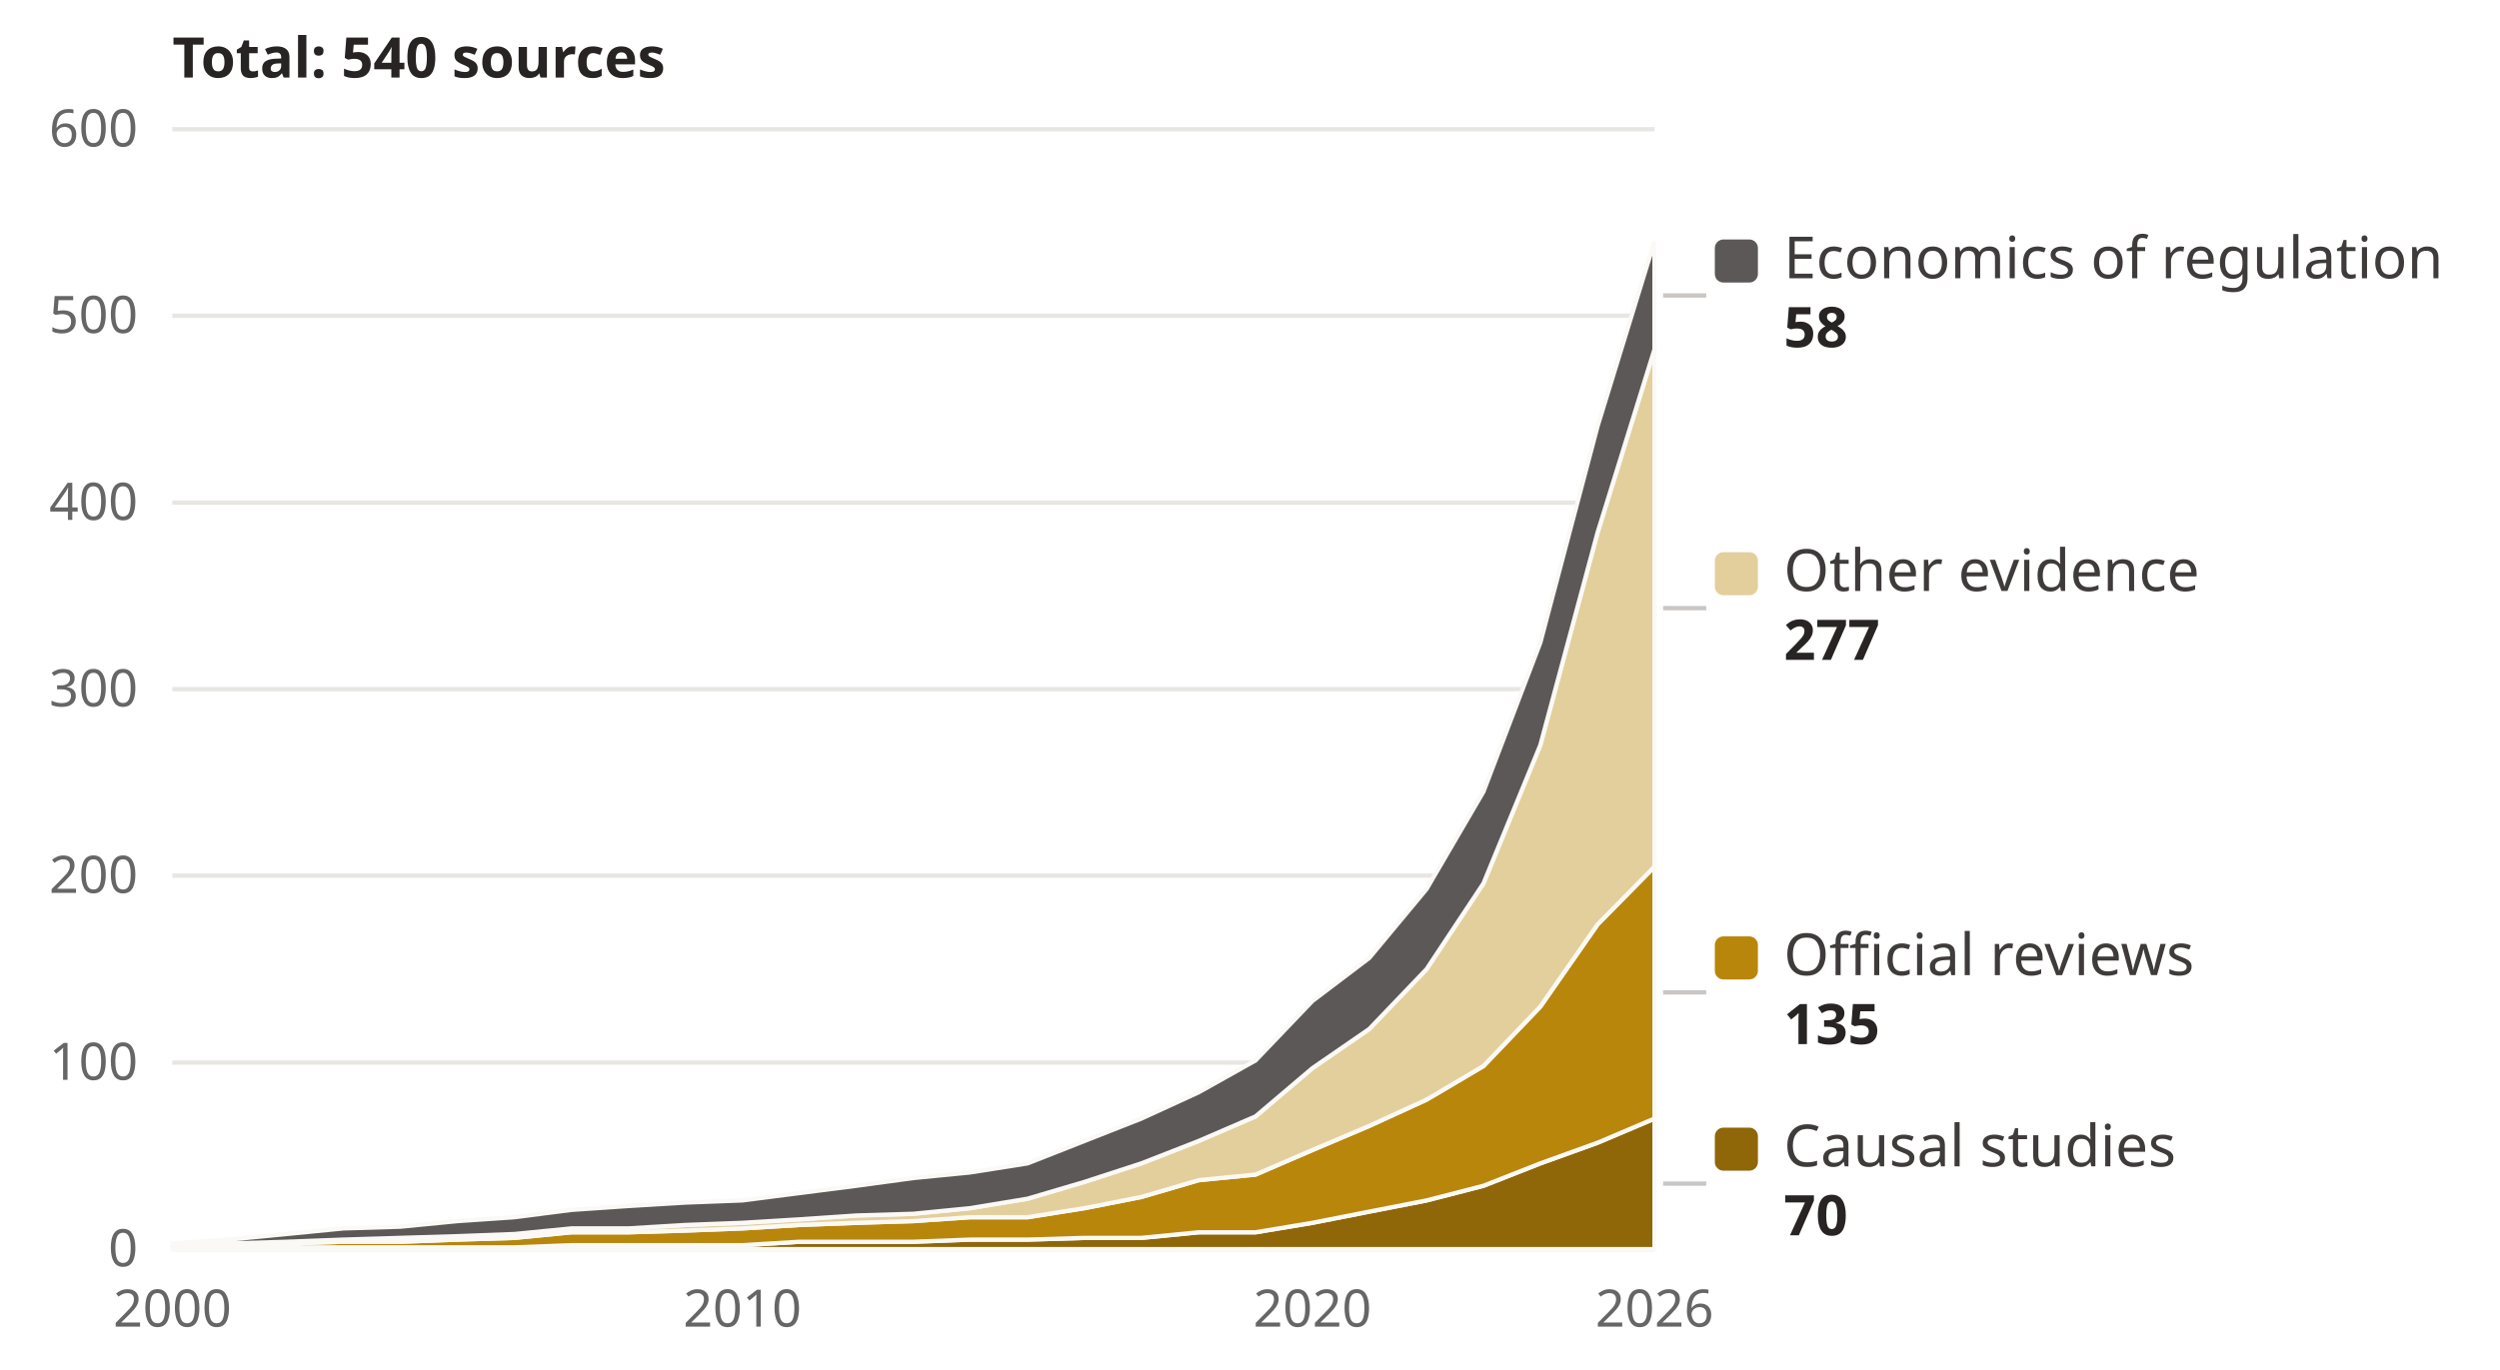
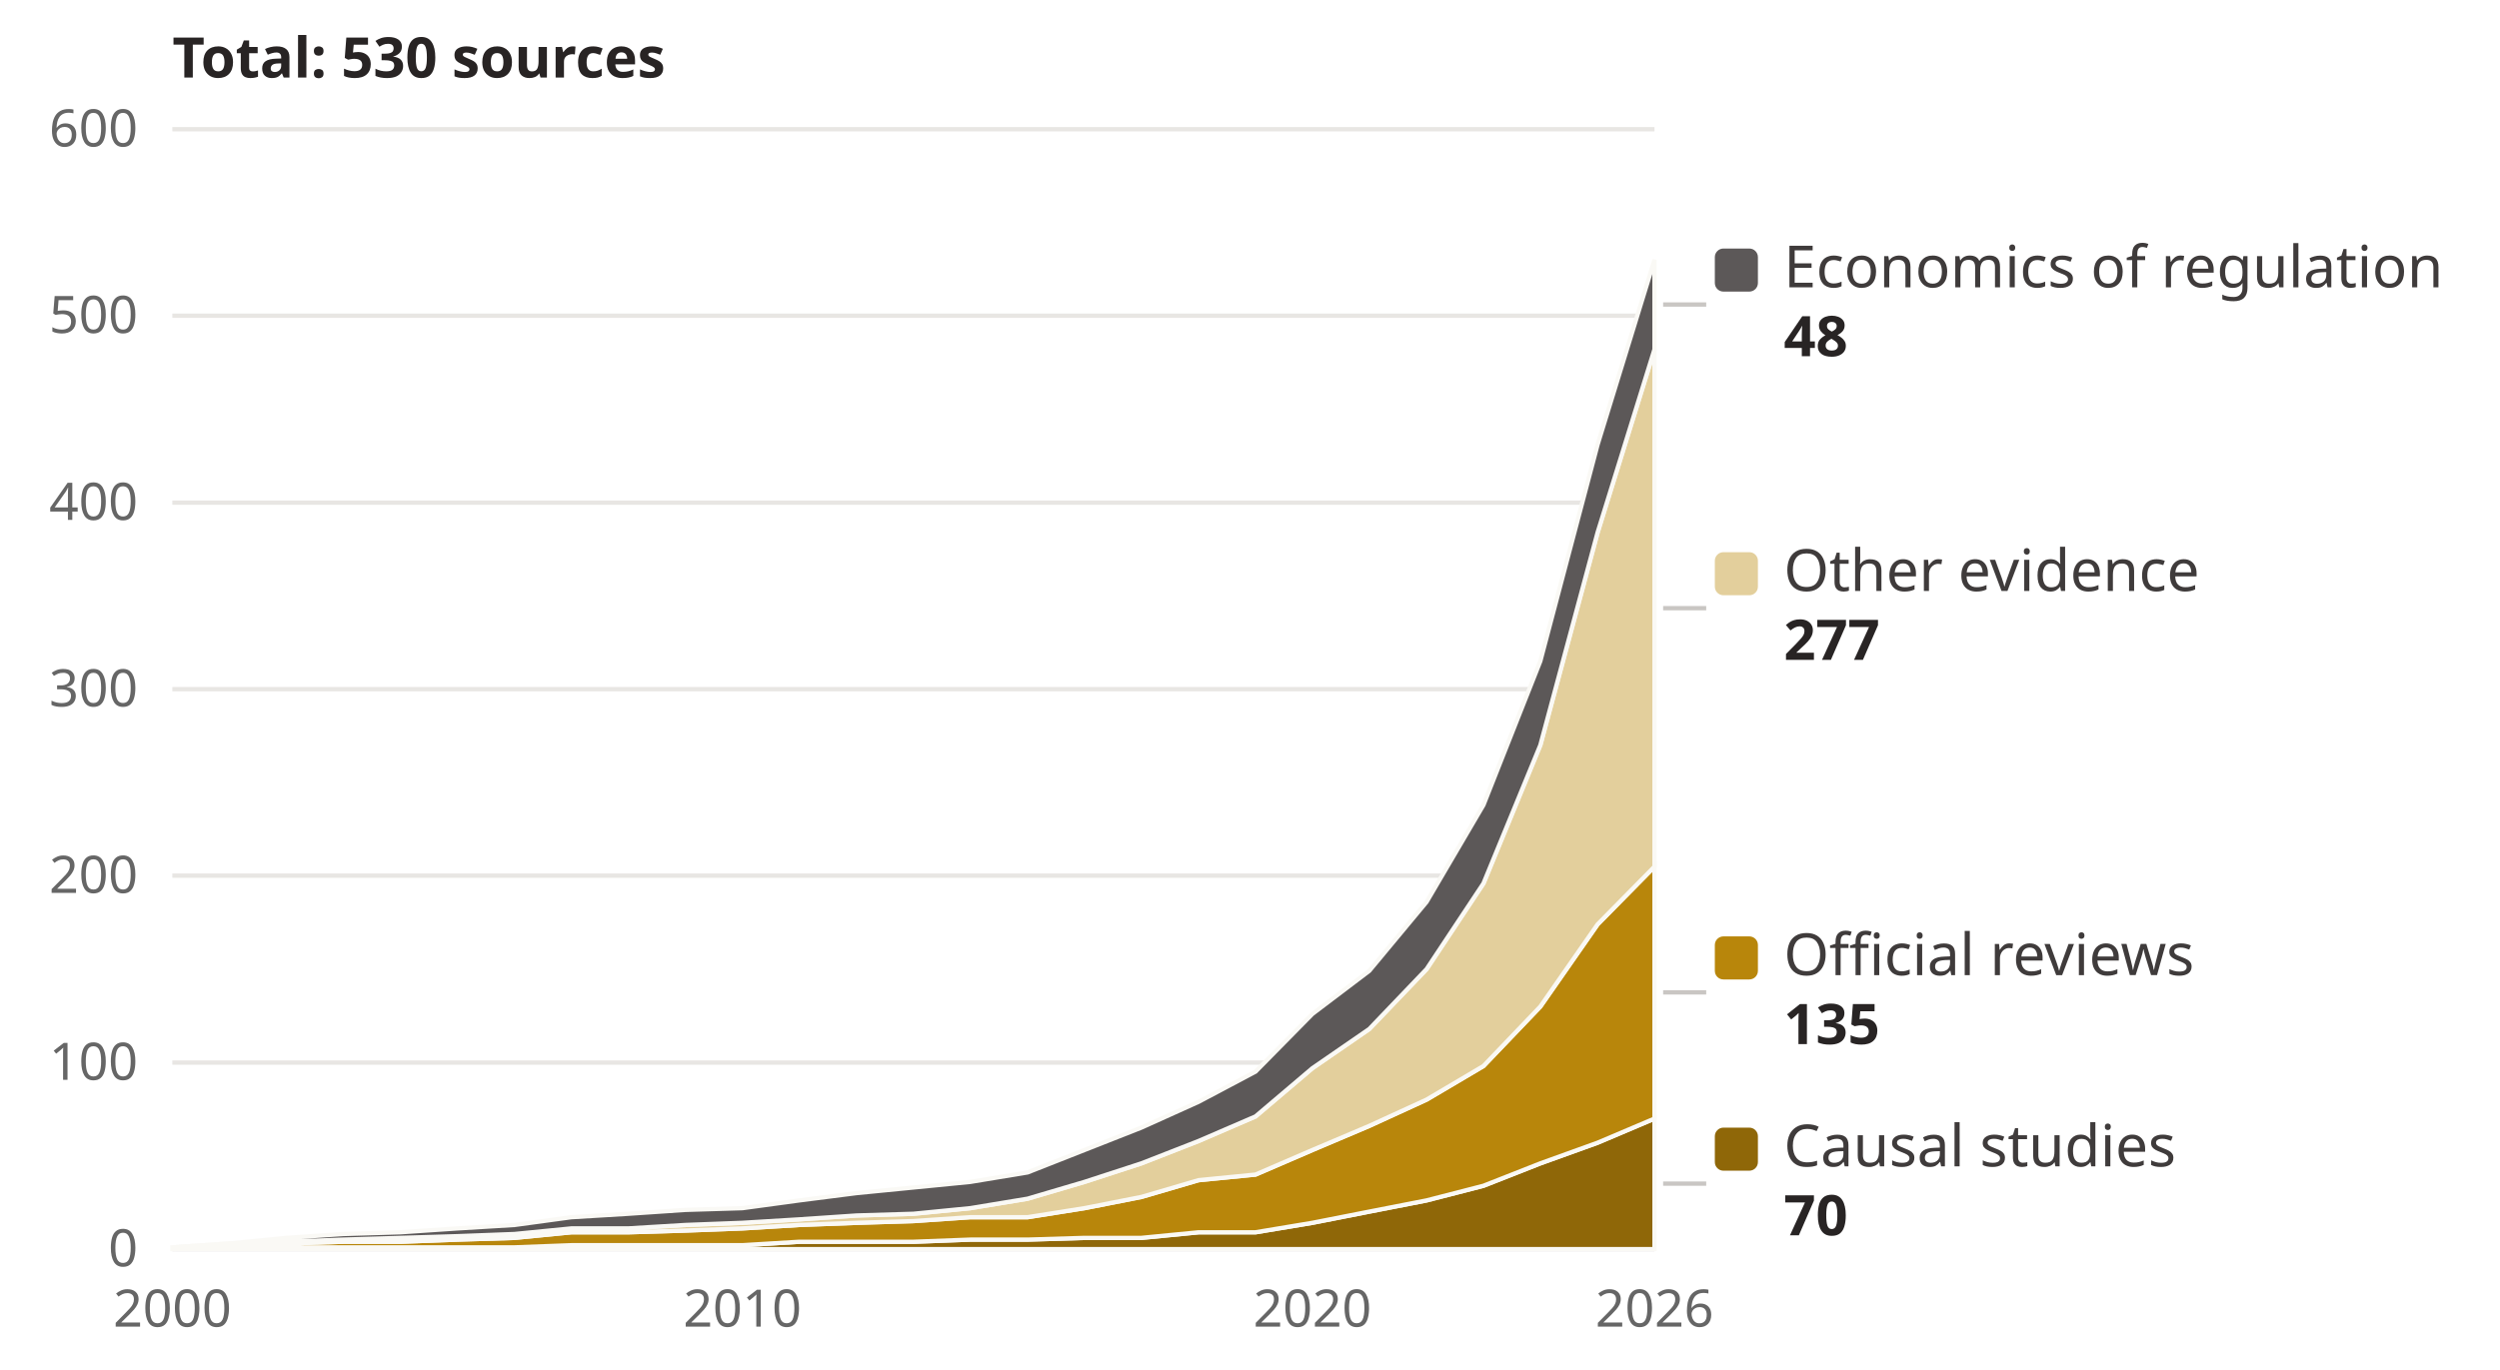
- <svg viewBox="0 0 580 318" width="100%" role="img" aria-label="Cumulative number of sources in the evidence library by type of study, 2000 to 2026: Causal studies 70; Official reviews 135; Other evidence 277; Economics of regulation 58">
+ <svg viewBox="0 0 580 318" width="100%" role="img" aria-label="Cumulative number of sources in the evidence library by type of study, 2000 to 2026: Causal studies 70; Official reviews 135; Other evidence 277; Economics of regulation 48">
  <line x1="40" x2="384" y1="290.0" y2="290.0" stroke="#C9C6C3" />
  <text x="32.0" y="294.0" text-anchor="end" font-family="DM Sans, sans-serif" font-size="12" fill="#666666">0</text>
  <line x1="40" x2="384" y1="246.7" y2="246.7" stroke="#E8E6E3" />
  <text x="32.0" y="250.7" text-anchor="end" font-family="DM Sans, sans-serif" font-size="12" fill="#666666">100</text>
  <line x1="40" x2="384" y1="203.3" y2="203.3" stroke="#E8E6E3" />
  <text x="32.0" y="207.3" text-anchor="end" font-family="DM Sans, sans-serif" font-size="12" fill="#666666">200</text>
  <line x1="40" x2="384" y1="160.0" y2="160.0" stroke="#E8E6E3" />
  <text x="32.0" y="164.0" text-anchor="end" font-family="DM Sans, sans-serif" font-size="12" fill="#666666">300</text>
  <line x1="40" x2="384" y1="116.7" y2="116.7" stroke="#E8E6E3" />
  <text x="32.0" y="120.7" text-anchor="end" font-family="DM Sans, sans-serif" font-size="12" fill="#666666">400</text>
  <line x1="40" x2="384" y1="73.3" y2="73.3" stroke="#E8E6E3" />
  <text x="32.0" y="77.3" text-anchor="end" font-family="DM Sans, sans-serif" font-size="12" fill="#666666">500</text>
  <line x1="40" x2="384" y1="30.0" y2="30.0" stroke="#E8E6E3" />
  <text x="32.0" y="34.0" text-anchor="end" font-family="DM Sans, sans-serif" font-size="12" fill="#666666">600</text>
  <text x="40.0" y="308.0" text-anchor="middle" font-family="DM Sans, sans-serif" font-size="12" fill="#666666">2000</text>
  <text x="172.3" y="308.0" text-anchor="middle" font-family="DM Sans, sans-serif" font-size="12" fill="#666666">2010</text>
  <text x="304.6" y="308.0" text-anchor="middle" font-family="DM Sans, sans-serif" font-size="12" fill="#666666">2020</text>
  <text x="384.0" y="308.0" text-anchor="middle" font-family="DM Sans, sans-serif" font-size="12" fill="#666666">2026</text>
  <polygon points="40.0,290.0 53.2,289.6 66.5,289.6 79.7,289.6 92.9,289.6 106.2,289.6 119.4,289.6 132.6,289.1 145.8,289.1 159.1,289.1 172.3,289.1 185.5,288.3 198.8,288.3 212.0,288.3 225.2,287.8 238.5,287.8 251.7,287.4 264.9,287.4 278.2,286.1 291.4,286.1 304.6,283.9 317.8,281.3 331.1,278.7 344.3,275.3 357.5,270.1 370.8,265.3 384.0,259.7 384.0,290.0 370.8,290.0 357.5,290.0 344.3,290.0 331.1,290.0 317.8,290.0 304.6,290.0 291.4,290.0 278.2,290.0 264.9,290.0 251.7,290.0 238.5,290.0 225.2,290.0 212.0,290.0 198.8,290.0 185.5,290.0 172.3,290.0 159.1,290.0 145.8,290.0 132.6,290.0 119.4,290.0 106.2,290.0 92.9,290.0 79.7,290.0 66.5,290.0 53.2,290.0 40.0,290.0" fill="#8F6708" stroke="#FAF9F5" stroke-width="1" />
  <polygon points="40.0,289.6 53.2,289.1 66.5,288.7 79.7,288.3 92.9,288.3 106.2,287.8 119.4,287.4 132.6,286.1 145.8,286.1 159.1,285.7 172.3,285.2 185.5,284.4 198.8,283.9 212.0,283.5 225.2,282.6 238.5,282.6 251.7,280.5 264.9,277.9 278.2,274.0 291.4,272.7 304.6,267.0 317.8,261.4 331.1,255.3 344.3,247.5 357.5,233.7 370.8,214.6 384.0,201.2 384.0,259.7 370.8,265.3 357.5,270.1 344.3,275.3 331.1,278.7 317.8,281.3 304.6,283.9 291.4,286.1 278.2,286.1 264.9,287.4 251.7,287.4 238.5,287.8 225.2,287.8 212.0,288.3 198.8,288.3 185.5,288.3 172.3,289.1 159.1,289.1 145.8,289.1 132.6,289.1 119.4,289.6 106.2,289.6 92.9,289.6 79.7,289.6 66.5,289.6 53.2,289.6 40.0,290.0" fill="#B8860B" stroke="#FAF9F5" stroke-width="1" />
  <polygon points="40.0,289.6 53.2,288.7 66.5,288.3 79.7,287.8 92.9,287.4 106.2,287.0 119.4,286.5 132.6,285.2 145.8,285.2 159.1,284.4 172.3,283.9 185.5,283.1 198.8,282.2 212.0,281.8 225.2,280.5 238.5,278.3 251.7,274.4 264.9,270.1 278.2,264.9 291.4,259.2 304.6,248.0 317.8,238.9 331.1,225.0 344.3,205.1 357.5,173.0 370.8,123.6 384.0,81.1 384.0,201.2 370.8,214.6 357.5,233.7 344.3,247.5 331.1,255.3 317.8,261.4 304.6,267.0 291.4,272.7 278.2,274.0 264.9,277.9 251.7,280.5 238.5,282.6 225.2,282.6 212.0,283.5 198.8,283.9 185.5,284.4 172.3,285.2 159.1,285.7 145.8,286.1 132.6,286.1 119.4,287.4 106.2,287.8 92.9,288.3 79.7,288.3 66.5,288.7 53.2,289.1 40.0,289.6" fill="#E3CF9C" stroke="#FAF9F5" stroke-width="1" />
-   <polygon points="40.0,288.7 53.2,287.8 66.5,286.5 79.7,285.2 92.9,284.8 106.2,283.5 119.4,282.6 132.6,280.9 145.8,280.0 159.1,279.2 172.3,278.7 185.5,277.0 198.8,275.3 212.0,273.5 225.2,272.2 238.5,270.1 251.7,264.9 264.9,259.7 278.2,253.6 291.4,246.2 304.6,232.4 317.8,222.4 331.1,206.4 344.3,183.8 357.5,149.2 370.8,98.9 384.0,56.0 384.0,81.1 370.8,123.6 357.5,173.0 344.3,205.1 331.1,225.0 317.8,238.9 304.6,248.0 291.4,259.2 278.2,264.9 264.9,270.1 251.7,274.4 238.5,278.3 225.2,280.5 212.0,281.8 198.8,282.2 185.5,283.1 172.3,283.9 159.1,284.4 145.8,285.2 132.6,285.2 119.4,286.5 106.2,287.0 92.9,287.4 79.7,287.8 66.5,288.3 53.2,288.7 40.0,289.6" fill="#5C5858" stroke="#FAF9F5" stroke-width="1" />
+   <polygon points="40.0,289.6 53.2,288.7 66.5,287.4 79.7,286.5 92.9,286.1 106.2,285.2 119.4,284.4 132.6,282.6 145.8,281.8 159.1,280.9 172.3,280.5 185.5,278.7 198.8,277.0 212.0,275.7 225.2,274.4 238.5,272.2 251.7,267.0 264.9,261.8 278.2,255.8 291.4,248.8 304.6,235.4 317.8,225.4 331.1,209.4 344.3,186.9 357.5,153.5 370.8,103.2 384.0,60.3 384.0,81.1 370.8,123.6 357.5,173.0 344.3,205.1 331.1,225.0 317.8,238.9 304.6,248.0 291.4,259.2 278.2,264.9 264.9,270.1 251.7,274.4 238.5,278.3 225.2,280.5 212.0,281.8 198.8,282.2 185.5,283.1 172.3,283.9 159.1,284.4 145.8,285.2 132.6,285.2 119.4,286.5 106.2,287.0 92.9,287.4 79.7,287.8 66.5,288.3 53.2,288.7 40.0,289.6" fill="#5C5858" stroke="#FAF9F5" stroke-width="1" />
  <line x1="386" x2="396" y1="274.8" y2="274.8" stroke="#C9C6C3" />
  <rect x="398" y="261.8" width="10" height="10" rx="2" fill="#8F6708" />
  <text x="414.0" y="270.8" text-anchor="start" font-family="DM Sans, sans-serif" font-size="13.5" fill="#3F3B3B">Causal studies</text>
  <text x="414.0" y="286.8" text-anchor="start" font-family="DM Sans, sans-serif" font-size="13" fill="#282424" font-weight="600">70</text>
  <line x1="386" x2="396" y1="230.4" y2="230.4" stroke="#C9C6C3" />
  <rect x="398" y="217.4" width="10" height="10" rx="2" fill="#B8860B" />
  <text x="414.0" y="226.4" text-anchor="start" font-family="DM Sans, sans-serif" font-size="13.5" fill="#3F3B3B">Official reviews</text>
  <text x="414.0" y="242.4" text-anchor="start" font-family="DM Sans, sans-serif" font-size="13" fill="#282424" font-weight="600">135</text>
  <line x1="386" x2="396" y1="141.2" y2="141.2" stroke="#C9C6C3" />
  <rect x="398" y="128.2" width="10" height="10" rx="2" fill="#E3CF9C" />
  <text x="414.0" y="137.2" text-anchor="start" font-family="DM Sans, sans-serif" font-size="13.5" fill="#3F3B3B">Other evidence</text>
  <text x="414.0" y="153.2" text-anchor="start" font-family="DM Sans, sans-serif" font-size="13" fill="#282424" font-weight="600">277</text>
-   <line x1="386" x2="396" y1="68.6" y2="68.6" stroke="#C9C6C3" />
-   <rect x="398" y="55.6" width="10" height="10" rx="2" fill="#5C5858" />
-   <text x="414.0" y="64.6" text-anchor="start" font-family="DM Sans, sans-serif" font-size="13.5" fill="#3F3B3B">Economics of regulation</text>
-   <text x="414.0" y="80.6" text-anchor="start" font-family="DM Sans, sans-serif" font-size="13" fill="#282424" font-weight="600">58</text>
-   <text x="40.0" y="18.0" text-anchor="start" font-family="DM Sans, sans-serif" font-size="13" fill="#282424" font-weight="600">Total: 540 sources</text>
+   <line x1="386" x2="396" y1="70.7" y2="70.7" stroke="#C9C6C3" />
+   <rect x="398" y="57.7" width="10" height="10" rx="2" fill="#5C5858" />
+   <text x="414.0" y="66.7" text-anchor="start" font-family="DM Sans, sans-serif" font-size="13.5" fill="#3F3B3B">Economics of regulation</text>
+   <text x="414.0" y="82.7" text-anchor="start" font-family="DM Sans, sans-serif" font-size="13" fill="#282424" font-weight="600">48</text>
+   <text x="40.0" y="18.0" text-anchor="start" font-family="DM Sans, sans-serif" font-size="13" fill="#282424" font-weight="600">Total: 530 sources</text>
</svg>
